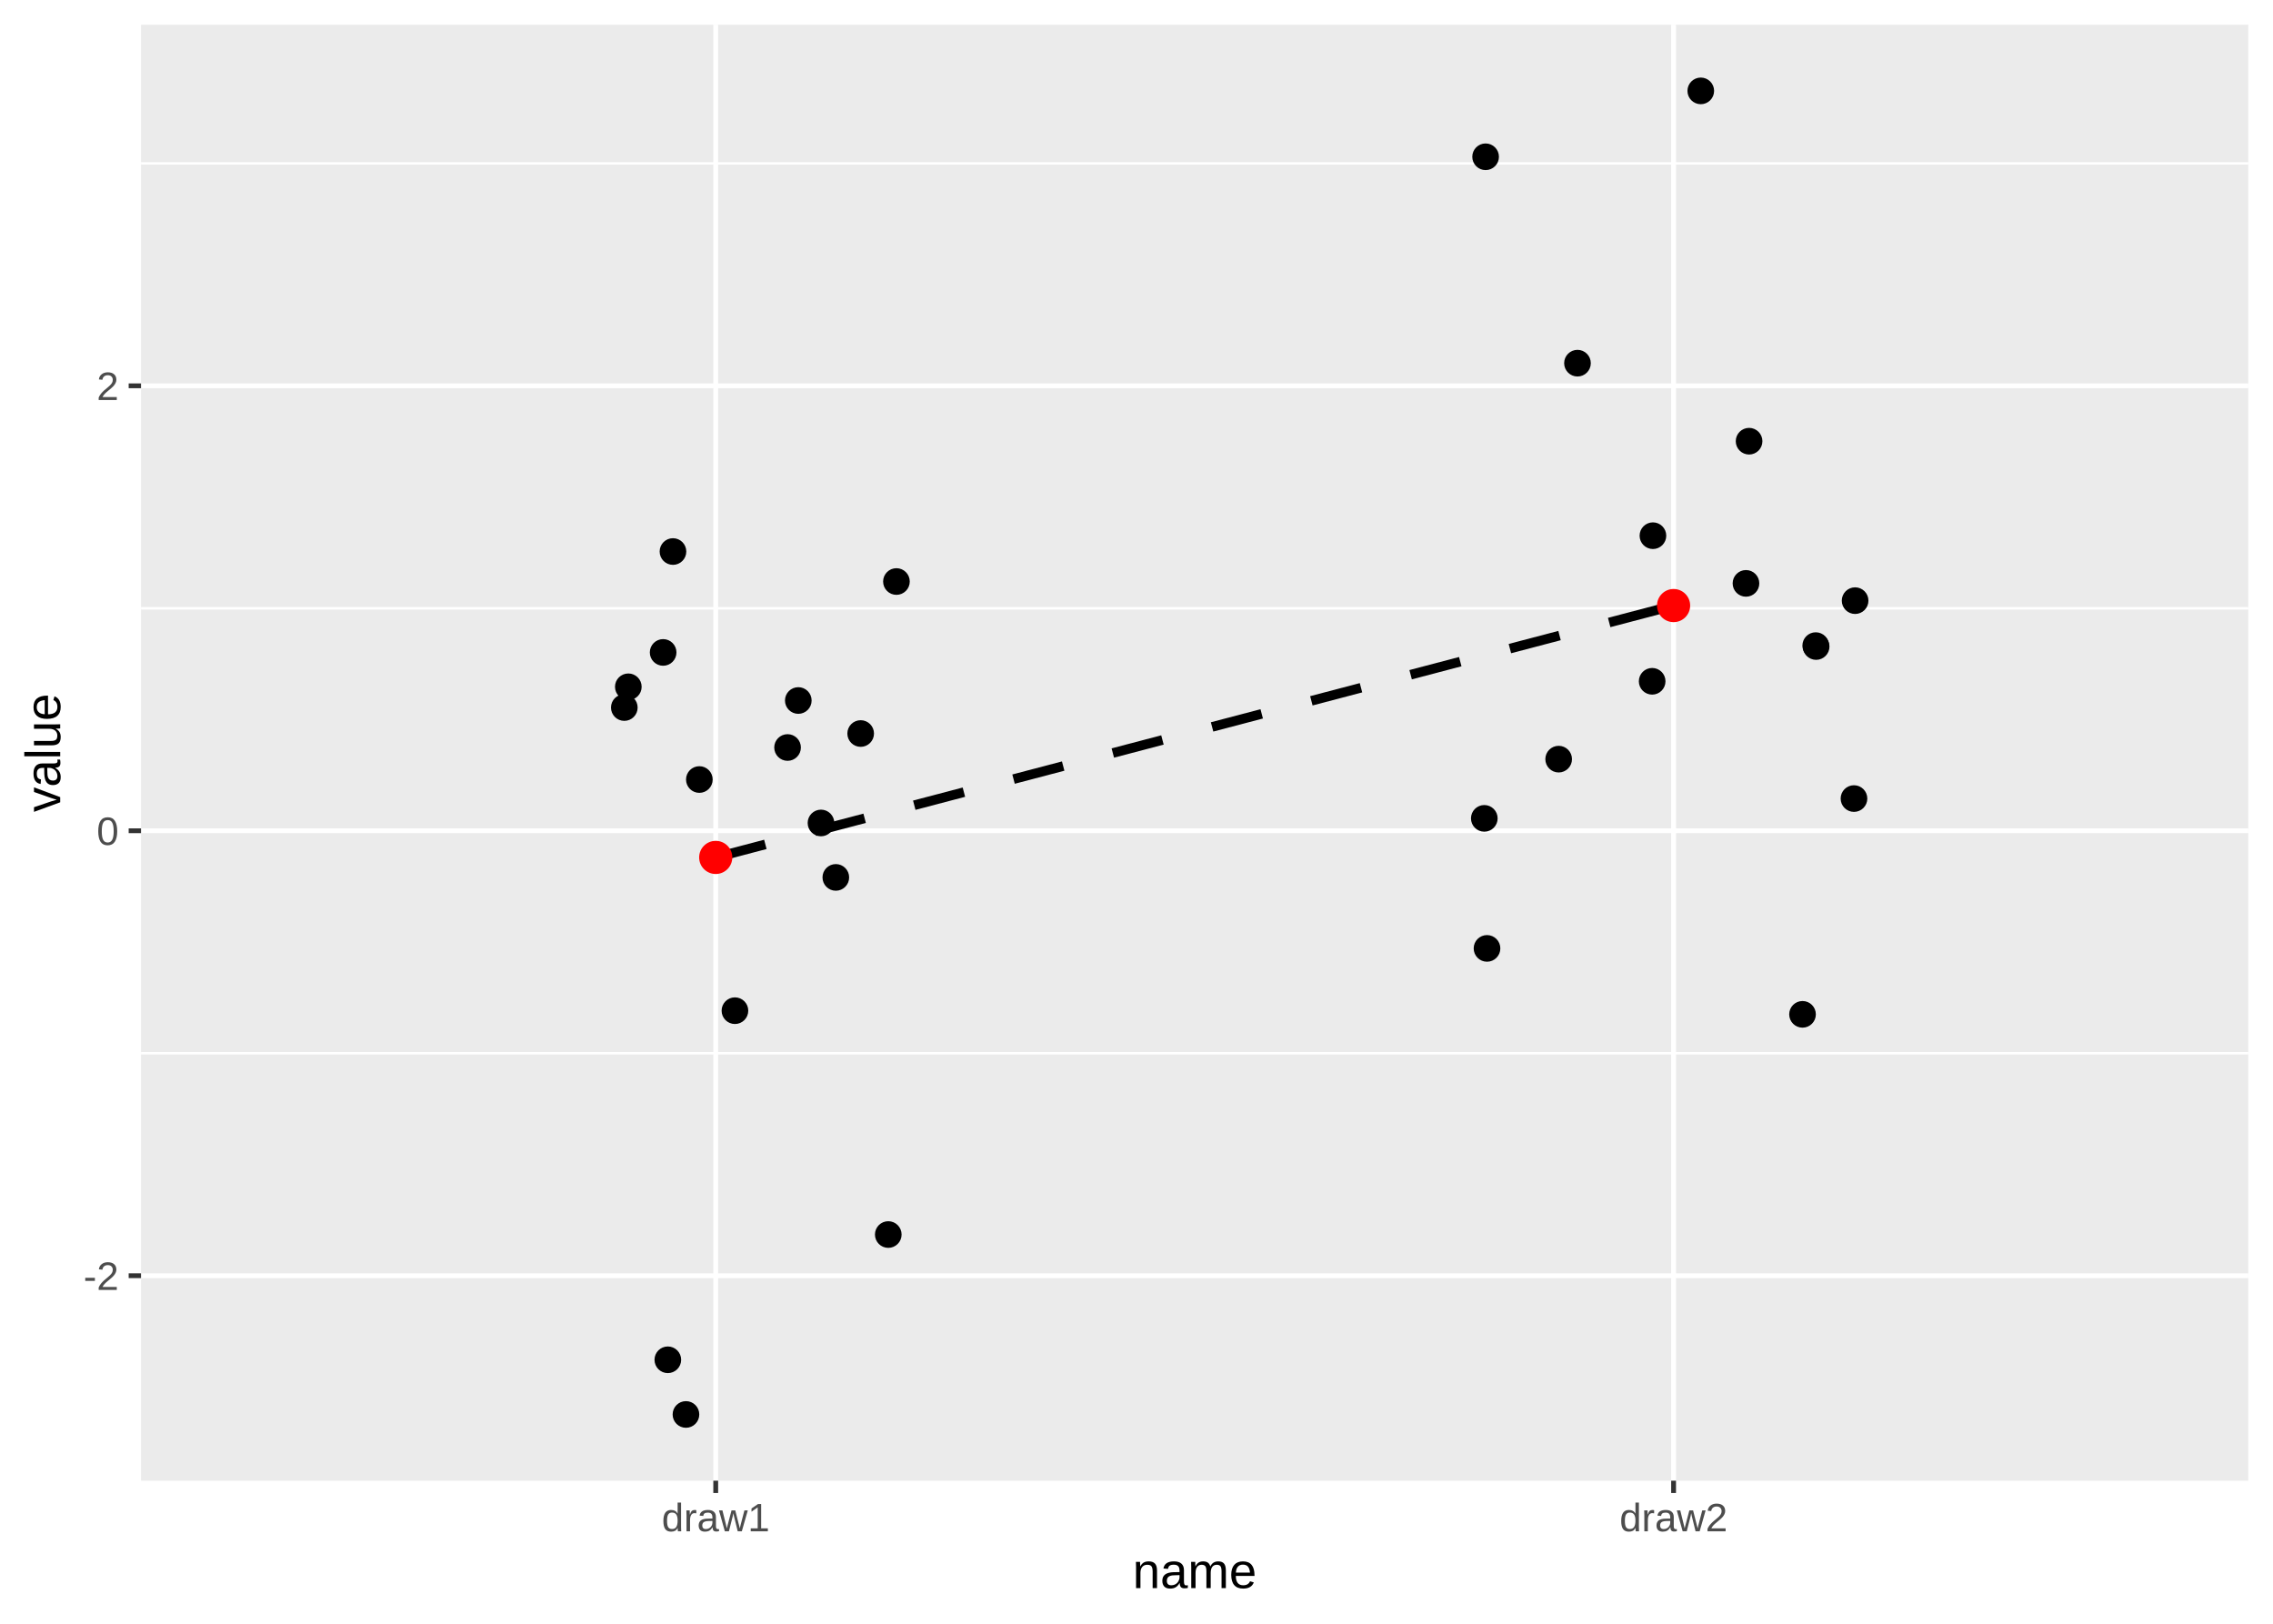
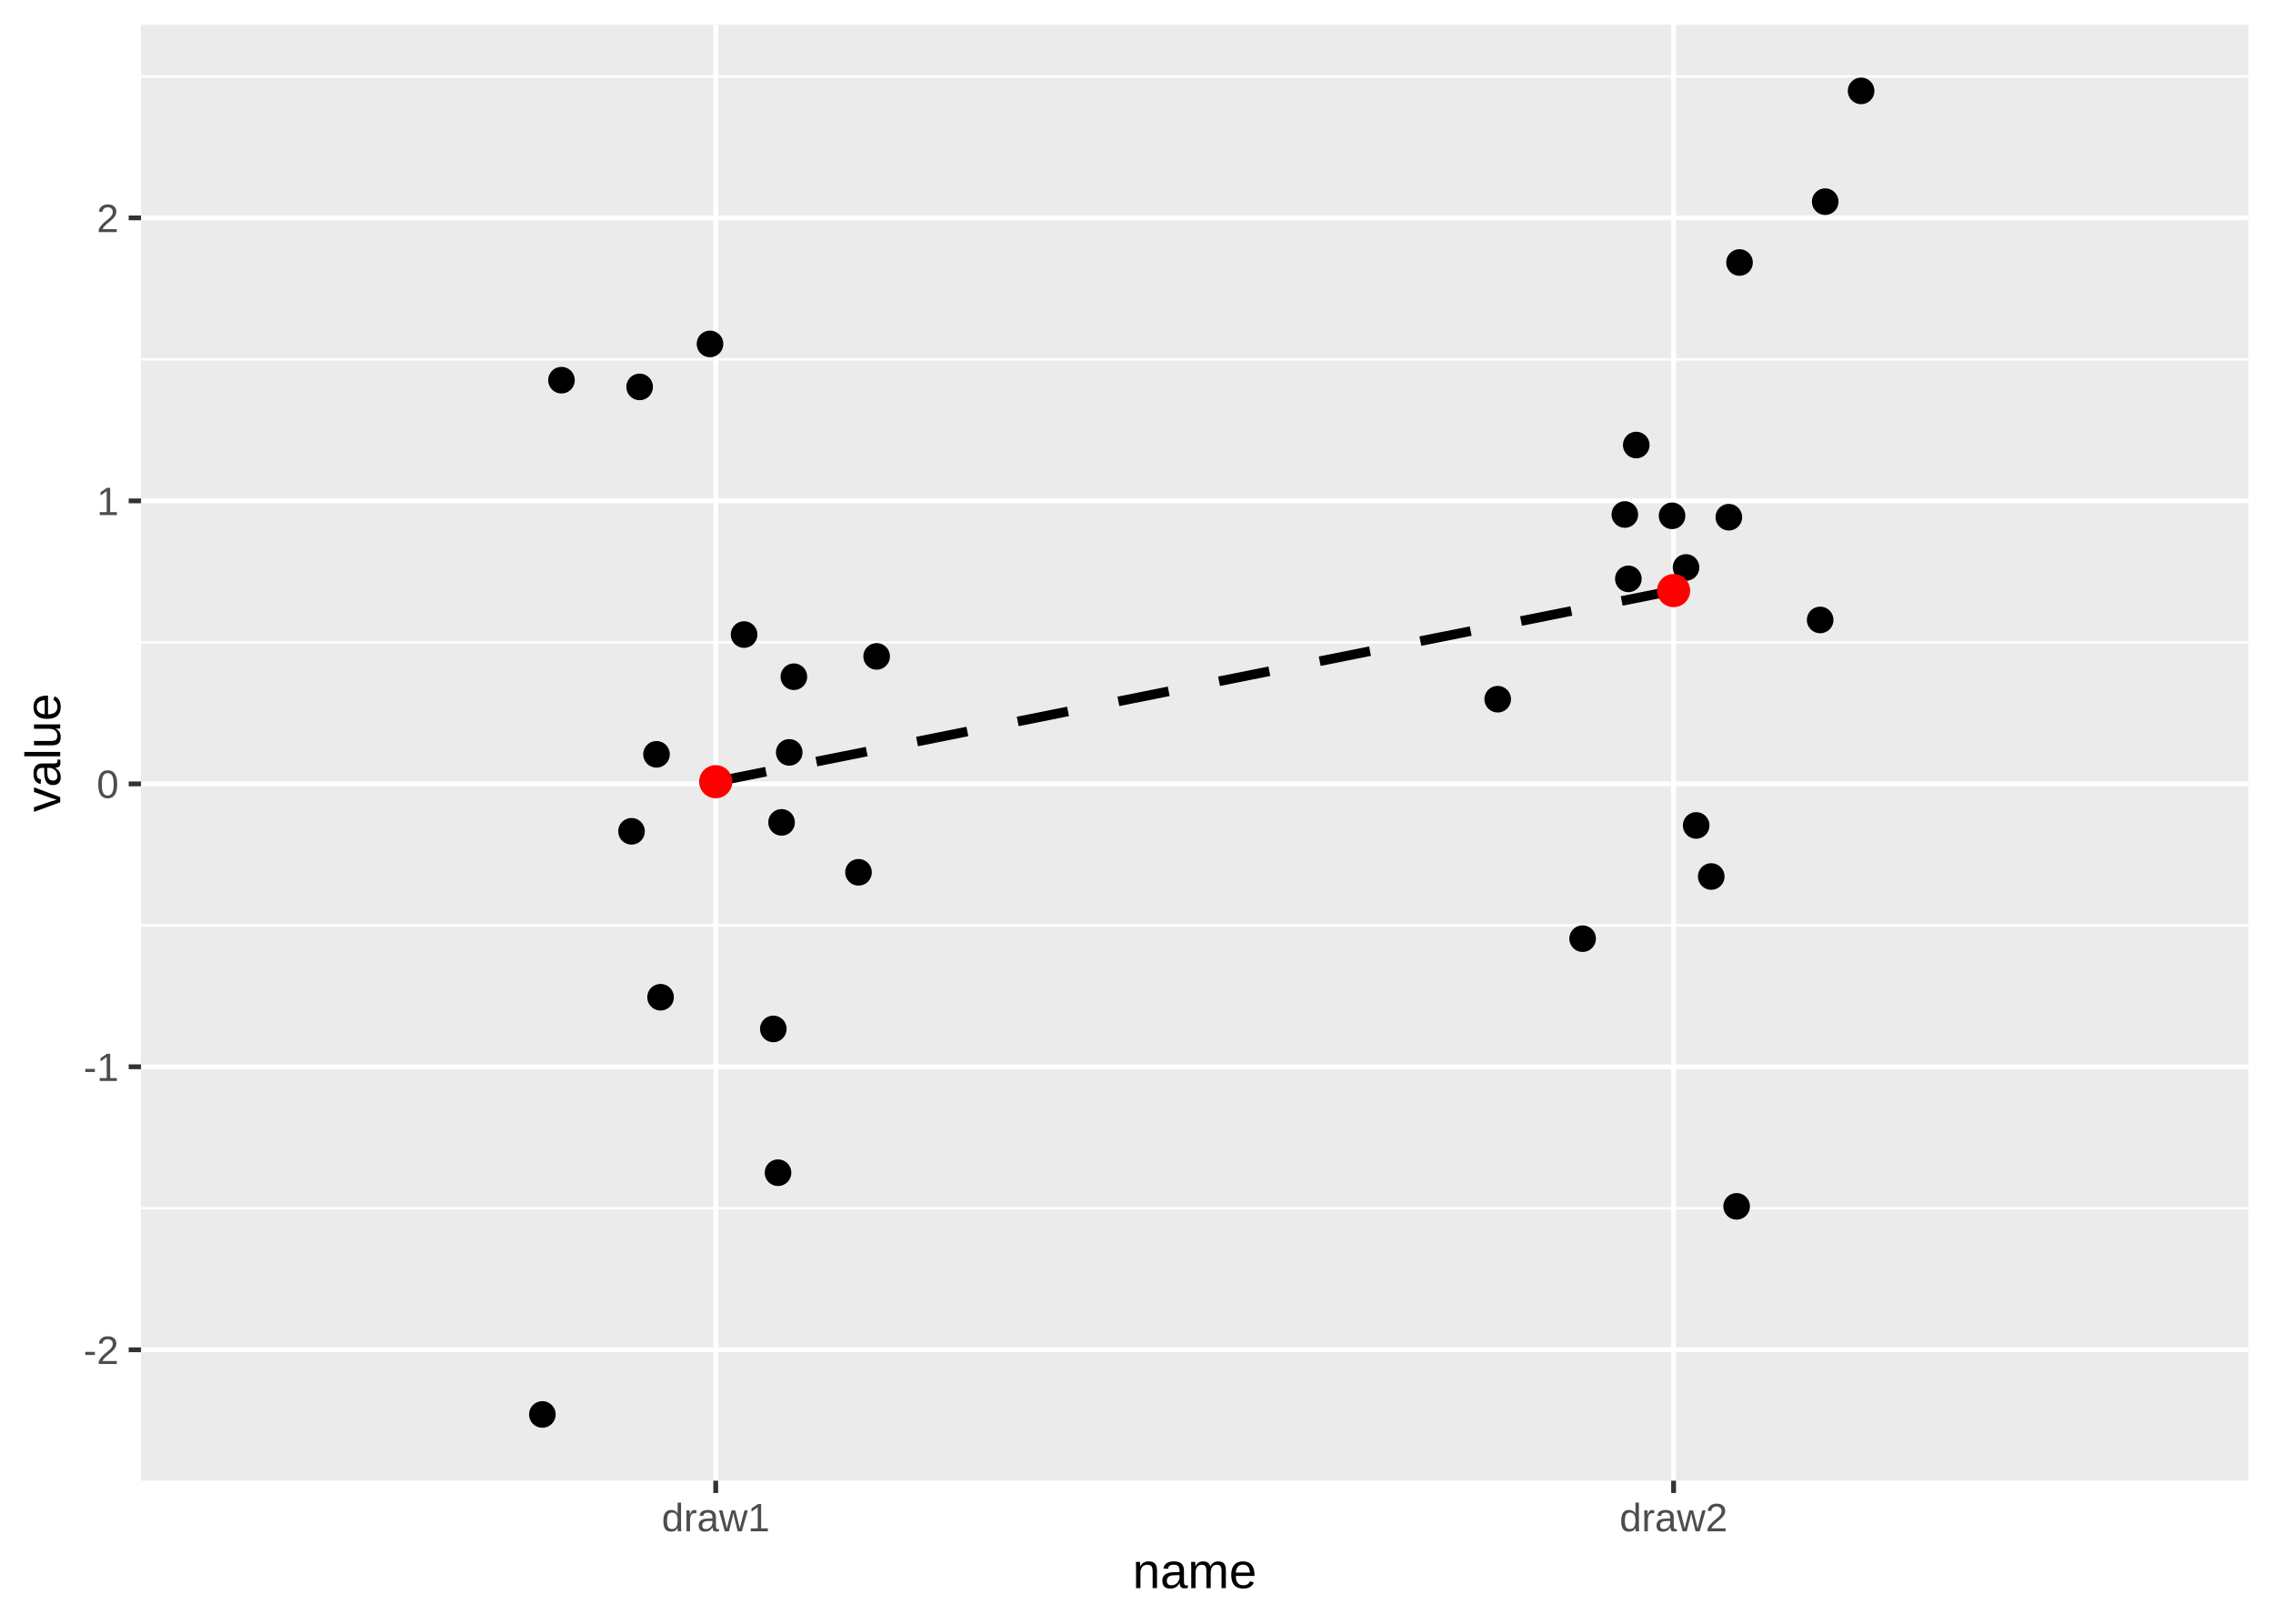
<svg xmlns="http://www.w3.org/2000/svg" viewBox="0 0 504.00 360.00">
  <defs>
    <style type="text/css">
    line, polyline, polygon, path, rect, circle {
      fill: none;
      stroke: #000000;
      stroke-linecap: round;
      stroke-linejoin: round;
      stroke-miterlimit: 10.00;
    }
  </style>
  </defs>
  <rect width="100%" height="100%" style="stroke: none; fill: #FFFFFF;" />
  <rect x="0.00" y="0.00" width="504.00" height="360.00" style="stroke-width: 1.07; stroke: #FFFFFF; fill: #FFFFFF;" />
  <defs>
    <clipPath id="cpMzEuMjd8NDk4LjUyfDMyOC4yOHw1LjQ4">
      <rect x="31.27" y="5.48" width="467.25" height="322.80" />
    </clipPath>
  </defs>
  <rect x="31.27" y="5.48" width="467.25" height="322.80" style="stroke-width: 1.07; stroke: none; fill: #EBEBEB;" clip-path="url(#cpMzEuMjd8NDk4LjUyfDMyOC4yOHw1LjQ4)" />
-   <polyline points="31.27,233.52 498.52,233.52 " style="stroke-width: 0.53; stroke: #FFFFFF; stroke-linecap: butt;" clip-path="url(#cpMzEuMjd8NDk4LjUyfDMyOC4yOHw1LjQ4)" />
-   <polyline points="31.27,134.87 498.52,134.87 " style="stroke-width: 0.53; stroke: #FFFFFF; stroke-linecap: butt;" clip-path="url(#cpMzEuMjd8NDk4LjUyfDMyOC4yOHw1LjQ4)" />
-   <polyline points="31.27,36.22 498.52,36.22 " style="stroke-width: 0.53; stroke: #FFFFFF; stroke-linecap: butt;" clip-path="url(#cpMzEuMjd8NDk4LjUyfDMyOC4yOHw1LjQ4)" />
-   <polyline points="31.27,282.84 498.52,282.84 " style="stroke-width: 1.07; stroke: #FFFFFF; stroke-linecap: butt;" clip-path="url(#cpMzEuMjd8NDk4LjUyfDMyOC4yOHw1LjQ4)" />
-   <polyline points="31.27,184.19 498.52,184.19 " style="stroke-width: 1.07; stroke: #FFFFFF; stroke-linecap: butt;" clip-path="url(#cpMzEuMjd8NDk4LjUyfDMyOC4yOHw1LjQ4)" />
-   <polyline points="31.27,85.54 498.52,85.54 " style="stroke-width: 1.07; stroke: #FFFFFF; stroke-linecap: butt;" clip-path="url(#cpMzEuMjd8NDk4LjUyfDMyOC4yOHw1LjQ4)" />
+   <polyline points="31.27,267.89 498.52,267.89 " style="stroke-width: 0.53; stroke: #FFFFFF; stroke-linecap: butt;" clip-path="url(#cpMzEuMjd8NDk4LjUyfDMyOC4yOHw1LjQ4)" />
+   <polyline points="31.27,205.15 498.52,205.15 " style="stroke-width: 0.53; stroke: #FFFFFF; stroke-linecap: butt;" clip-path="url(#cpMzEuMjd8NDk4LjUyfDMyOC4yOHw1LjQ4)" />
+   <polyline points="31.27,142.42 498.52,142.42 " style="stroke-width: 0.53; stroke: #FFFFFF; stroke-linecap: butt;" clip-path="url(#cpMzEuMjd8NDk4LjUyfDMyOC4yOHw1LjQ4)" />
+   <polyline points="31.27,79.68 498.52,79.68 " style="stroke-width: 0.53; stroke: #FFFFFF; stroke-linecap: butt;" clip-path="url(#cpMzEuMjd8NDk4LjUyfDMyOC4yOHw1LjQ4)" />
+   <polyline points="31.27,16.94 498.52,16.94 " style="stroke-width: 0.53; stroke: #FFFFFF; stroke-linecap: butt;" clip-path="url(#cpMzEuMjd8NDk4LjUyfDMyOC4yOHw1LjQ4)" />
+   <polyline points="31.27,299.26 498.52,299.26 " style="stroke-width: 1.07; stroke: #FFFFFF; stroke-linecap: butt;" clip-path="url(#cpMzEuMjd8NDk4LjUyfDMyOC4yOHw1LjQ4)" />
+   <polyline points="31.27,236.52 498.52,236.52 " style="stroke-width: 1.07; stroke: #FFFFFF; stroke-linecap: butt;" clip-path="url(#cpMzEuMjd8NDk4LjUyfDMyOC4yOHw1LjQ4)" />
+   <polyline points="31.27,173.79 498.52,173.79 " style="stroke-width: 1.07; stroke: #FFFFFF; stroke-linecap: butt;" clip-path="url(#cpMzEuMjd8NDk4LjUyfDMyOC4yOHw1LjQ4)" />
+   <polyline points="31.27,111.05 498.52,111.05 " style="stroke-width: 1.07; stroke: #FFFFFF; stroke-linecap: butt;" clip-path="url(#cpMzEuMjd8NDk4LjUyfDMyOC4yOHw1LjQ4)" />
+   <polyline points="31.27,48.31 498.52,48.31 " style="stroke-width: 1.07; stroke: #FFFFFF; stroke-linecap: butt;" clip-path="url(#cpMzEuMjd8NDk4LjUyfDMyOC4yOHw1LjQ4)" />
  <polyline points="158.70,328.28 158.70,5.48 " style="stroke-width: 1.07; stroke: #FFFFFF; stroke-linecap: butt;" clip-path="url(#cpMzEuMjd8NDk4LjUyfDMyOC4yOHw1LjQ4)" />
  <polyline points="371.09,328.28 371.09,5.48 " style="stroke-width: 1.07; stroke: #FFFFFF; stroke-linecap: butt;" clip-path="url(#cpMzEuMjd8NDk4LjUyfDMyOC4yOHw1LjQ4)" />
-   <circle cx="177.01" cy="155.31" r="1.95pt" style="stroke-width: 0.71; fill: #000000;" clip-path="url(#cpMzEuMjd8NDk4LjUyfDMyOC4yOHw1LjQ4)" />
-   <circle cx="349.78" cy="80.52" r="1.95pt" style="stroke-width: 0.71; fill: #000000;" clip-path="url(#cpMzEuMjd8NDk4LjUyfDMyOC4yOHw1LjQ4)" />
-   <circle cx="138.43" cy="156.87" r="1.95pt" style="stroke-width: 0.71; fill: #000000;" clip-path="url(#cpMzEuMjd8NDk4LjUyfDMyOC4yOHw1LjQ4)" />
-   <circle cx="329.12" cy="181.44" r="1.95pt" style="stroke-width: 0.71; fill: #000000;" clip-path="url(#cpMzEuMjd8NDk4LjUyfDMyOC4yOHw1LjQ4)" />
-   <circle cx="147.04" cy="144.65" r="1.95pt" style="stroke-width: 0.71; fill: #000000;" clip-path="url(#cpMzEuMjd8NDk4LjUyfDMyOC4yOHw1LjQ4)" />
-   <circle cx="329.72" cy="210.27" r="1.95pt" style="stroke-width: 0.71; fill: #000000;" clip-path="url(#cpMzEuMjd8NDk4LjUyfDMyOC4yOHw1LjQ4)" />
-   <circle cx="185.33" cy="194.53" r="1.95pt" style="stroke-width: 0.71; fill: #000000;" clip-path="url(#cpMzEuMjd8NDk4LjUyfDMyOC4yOHw1LjQ4)" />
-   <circle cx="366.51" cy="118.77" r="1.95pt" style="stroke-width: 0.71; fill: #000000;" clip-path="url(#cpMzEuMjd8NDk4LjUyfDMyOC4yOHw1LjQ4)" />
-   <circle cx="190.84" cy="162.63" r="1.95pt" style="stroke-width: 0.71; fill: #000000;" clip-path="url(#cpMzEuMjd8NDk4LjUyfDMyOC4yOHw1LjQ4)" />
-   <circle cx="411.34" cy="133.17" r="1.95pt" style="stroke-width: 0.71; fill: #000000;" clip-path="url(#cpMzEuMjd8NDk4LjUyfDMyOC4yOHw1LjQ4)" />
-   <circle cx="149.22" cy="122.28" r="1.95pt" style="stroke-width: 0.71; fill: #000000;" clip-path="url(#cpMzEuMjd8NDk4LjUyfDMyOC4yOHw1LjQ4)" />
-   <circle cx="387.83" cy="97.82" r="1.95pt" style="stroke-width: 0.71; fill: #000000;" clip-path="url(#cpMzEuMjd8NDk4LjUyfDMyOC4yOHw1LjQ4)" />
-   <circle cx="152.10" cy="313.60" r="1.95pt" style="stroke-width: 0.71; fill: #000000;" clip-path="url(#cpMzEuMjd8NDk4LjUyfDMyOC4yOHw1LjQ4)" />
-   <circle cx="387.14" cy="129.34" r="1.95pt" style="stroke-width: 0.71; fill: #000000;" clip-path="url(#cpMzEuMjd8NDk4LjUyfDMyOC4yOHw1LjQ4)" />
-   <circle cx="196.96" cy="273.71" r="1.95pt" style="stroke-width: 0.71; fill: #000000;" clip-path="url(#cpMzEuMjd8NDk4LjUyfDMyOC4yOHw1LjQ4)" />
-   <circle cx="402.70" cy="143.34" r="1.95pt" style="stroke-width: 0.71; fill: #000000;" clip-path="url(#cpMzEuMjd8NDk4LjUyfDMyOC4yOHw1LjQ4)" />
-   <circle cx="162.96" cy="224.08" r="1.95pt" style="stroke-width: 0.71; fill: #000000;" clip-path="url(#cpMzEuMjd8NDk4LjUyfDMyOC4yOHw1LjQ4)" />
-   <circle cx="402.61" cy="143.14" r="1.95pt" style="stroke-width: 0.71; fill: #000000;" clip-path="url(#cpMzEuMjd8NDk4LjUyfDMyOC4yOHw1LjQ4)" />
-   <circle cx="198.77" cy="128.93" r="1.95pt" style="stroke-width: 0.71; fill: #000000;" clip-path="url(#cpMzEuMjd8NDk4LjUyfDMyOC4yOHw1LjQ4)" />
-   <circle cx="411.09" cy="177.05" r="1.95pt" style="stroke-width: 0.71; fill: #000000;" clip-path="url(#cpMzEuMjd8NDk4LjUyfDMyOC4yOHw1LjQ4)" />
-   <circle cx="174.63" cy="165.73" r="1.95pt" style="stroke-width: 0.71; fill: #000000;" clip-path="url(#cpMzEuMjd8NDk4LjUyfDMyOC4yOHw1LjQ4)" />
-   <circle cx="366.34" cy="151.05" r="1.95pt" style="stroke-width: 0.71; fill: #000000;" clip-path="url(#cpMzEuMjd8NDk4LjUyfDMyOC4yOHw1LjQ4)" />
-   <circle cx="139.32" cy="152.27" r="1.95pt" style="stroke-width: 0.71; fill: #000000;" clip-path="url(#cpMzEuMjd8NDk4LjUyfDMyOC4yOHw1LjQ4)" />
-   <circle cx="399.68" cy="224.89" r="1.95pt" style="stroke-width: 0.71; fill: #000000;" clip-path="url(#cpMzEuMjd8NDk4LjUyfDMyOC4yOHw1LjQ4)" />
-   <circle cx="182.04" cy="182.46" r="1.95pt" style="stroke-width: 0.71; fill: #000000;" clip-path="url(#cpMzEuMjd8NDk4LjUyfDMyOC4yOHw1LjQ4)" />
-   <circle cx="329.41" cy="34.76" r="1.95pt" style="stroke-width: 0.71; fill: #000000;" clip-path="url(#cpMzEuMjd8NDk4LjUyfDMyOC4yOHw1LjQ4)" />
-   <circle cx="148.08" cy="301.48" r="1.95pt" style="stroke-width: 0.71; fill: #000000;" clip-path="url(#cpMzEuMjd8NDk4LjUyfDMyOC4yOHw1LjQ4)" />
-   <circle cx="345.61" cy="168.31" r="1.95pt" style="stroke-width: 0.71; fill: #000000;" clip-path="url(#cpMzEuMjd8NDk4LjUyfDMyOC4yOHw1LjQ4)" />
-   <circle cx="155.07" cy="172.83" r="1.95pt" style="stroke-width: 0.71; fill: #000000;" clip-path="url(#cpMzEuMjd8NDk4LjUyfDMyOC4yOHw1LjQ4)" />
-   <circle cx="377.12" cy="20.15" r="1.95pt" style="stroke-width: 0.71; fill: #000000;" clip-path="url(#cpMzEuMjd8NDk4LjUyfDMyOC4yOHw1LjQ4)" />
-   <polyline points="158.70,190.10 371.09,134.26 " style="stroke-width: 2.13; stroke-dasharray: 11.38,11.38; stroke-linecap: butt;" clip-path="url(#cpMzEuMjd8NDk4LjUyfDMyOC4yOHw1LjQ4)" />
-   <circle cx="158.70" cy="190.10" r="2.49pt" style="stroke-width: 0.71; stroke: #FF0000; fill: #FF0000;" clip-path="url(#cpMzEuMjd8NDk4LjUyfDMyOC4yOHw1LjQ4)" />
-   <circle cx="371.09" cy="134.26" r="2.49pt" style="stroke-width: 0.71; stroke: #FF0000; fill: #FF0000;" clip-path="url(#cpMzEuMjd8NDk4LjUyfDMyOC4yOHw1LjQ4)" />
+   <circle cx="194.38" cy="145.53" r="1.95pt" style="stroke-width: 0.71; fill: #000000;" clip-path="url(#cpMzEuMjd8NDk4LjUyfDMyOC4yOHw1LjQ4)" />
+   <circle cx="383.34" cy="114.67" r="1.95pt" style="stroke-width: 0.71; fill: #000000;" clip-path="url(#cpMzEuMjd8NDk4LjUyfDMyOC4yOHw1LjQ4)" />
+   <circle cx="190.36" cy="193.40" r="1.95pt" style="stroke-width: 0.71; fill: #000000;" clip-path="url(#cpMzEuMjd8NDk4LjUyfDMyOC4yOHw1LjQ4)" />
+   <circle cx="376.10" cy="183.01" r="1.95pt" style="stroke-width: 0.71; fill: #000000;" clip-path="url(#cpMzEuMjd8NDk4LjUyfDMyOC4yOHw1LjQ4)" />
+   <circle cx="120.26" cy="313.60" r="1.95pt" style="stroke-width: 0.71; fill: #000000;" clip-path="url(#cpMzEuMjd8NDk4LjUyfDMyOC4yOHw1LjQ4)" />
+   <circle cx="404.71" cy="44.71" r="1.95pt" style="stroke-width: 0.71; fill: #000000;" clip-path="url(#cpMzEuMjd8NDk4LjUyfDMyOC4yOHw1LjQ4)" />
+   <circle cx="173.30" cy="182.33" r="1.95pt" style="stroke-width: 0.71; fill: #000000;" clip-path="url(#cpMzEuMjd8NDk4LjUyfDMyOC4yOHw1LjQ4)" />
+   <circle cx="385.07" cy="267.46" r="1.95pt" style="stroke-width: 0.71; fill: #000000;" clip-path="url(#cpMzEuMjd8NDk4LjUyfDMyOC4yOHw1LjQ4)" />
+   <circle cx="157.43" cy="76.25" r="1.95pt" style="stroke-width: 0.71; fill: #000000;" clip-path="url(#cpMzEuMjd8NDk4LjUyfDMyOC4yOHw1LjQ4)" />
+   <circle cx="403.59" cy="137.45" r="1.95pt" style="stroke-width: 0.71; fill: #000000;" clip-path="url(#cpMzEuMjd8NDk4LjUyfDMyOC4yOHw1LjQ4)" />
+   <circle cx="171.47" cy="228.12" r="1.95pt" style="stroke-width: 0.71; fill: #000000;" clip-path="url(#cpMzEuMjd8NDk4LjUyfDMyOC4yOHw1LjQ4)" />
+   <circle cx="370.75" cy="114.36" r="1.95pt" style="stroke-width: 0.71; fill: #000000;" clip-path="url(#cpMzEuMjd8NDk4LjUyfDMyOC4yOHw1LjQ4)" />
+   <circle cx="140.03" cy="184.31" r="1.95pt" style="stroke-width: 0.71; fill: #000000;" clip-path="url(#cpMzEuMjd8NDk4LjUyfDMyOC4yOHw1LjQ4)" />
+   <circle cx="379.44" cy="194.33" r="1.95pt" style="stroke-width: 0.71; fill: #000000;" clip-path="url(#cpMzEuMjd8NDk4LjUyfDMyOC4yOHw1LjQ4)" />
+   <circle cx="164.99" cy="140.69" r="1.95pt" style="stroke-width: 0.71; fill: #000000;" clip-path="url(#cpMzEuMjd8NDk4LjUyfDMyOC4yOHw1LjQ4)" />
+   <circle cx="350.92" cy="208.11" r="1.95pt" style="stroke-width: 0.71; fill: #000000;" clip-path="url(#cpMzEuMjd8NDk4LjUyfDMyOC4yOHw1LjQ4)" />
+   <circle cx="176.03" cy="150.04" r="1.95pt" style="stroke-width: 0.71; fill: #000000;" clip-path="url(#cpMzEuMjd8NDk4LjUyfDMyOC4yOHw1LjQ4)" />
+   <circle cx="385.71" cy="58.20" r="1.95pt" style="stroke-width: 0.71; fill: #000000;" clip-path="url(#cpMzEuMjd8NDk4LjUyfDMyOC4yOHw1LjQ4)" />
+   <circle cx="124.50" cy="84.29" r="1.95pt" style="stroke-width: 0.71; fill: #000000;" clip-path="url(#cpMzEuMjd8NDk4LjUyfDMyOC4yOHw1LjQ4)" />
+   <circle cx="360.28" cy="114.07" r="1.95pt" style="stroke-width: 0.71; fill: #000000;" clip-path="url(#cpMzEuMjd8NDk4LjUyfDMyOC4yOHw1LjQ4)" />
+   <circle cx="146.47" cy="221.10" r="1.95pt" style="stroke-width: 0.71; fill: #000000;" clip-path="url(#cpMzEuMjd8NDk4LjUyfDMyOC4yOHw1LjQ4)" />
+   <circle cx="332.09" cy="155.02" r="1.95pt" style="stroke-width: 0.71; fill: #000000;" clip-path="url(#cpMzEuMjd8NDk4LjUyfDMyOC4yOHw1LjQ4)" />
+   <circle cx="145.57" cy="167.24" r="1.95pt" style="stroke-width: 0.71; fill: #000000;" clip-path="url(#cpMzEuMjd8NDk4LjUyfDMyOC4yOHw1LjQ4)" />
+   <circle cx="361.06" cy="128.34" r="1.95pt" style="stroke-width: 0.71; fill: #000000;" clip-path="url(#cpMzEuMjd8NDk4LjUyfDMyOC4yOHw1LjQ4)" />
+   <circle cx="141.83" cy="85.78" r="1.95pt" style="stroke-width: 0.71; fill: #000000;" clip-path="url(#cpMzEuMjd8NDk4LjUyfDMyOC4yOHw1LjQ4)" />
+   <circle cx="373.85" cy="125.81" r="1.95pt" style="stroke-width: 0.71; fill: #000000;" clip-path="url(#cpMzEuMjd8NDk4LjUyfDMyOC4yOHw1LjQ4)" />
+   <circle cx="172.51" cy="260.00" r="1.95pt" style="stroke-width: 0.71; fill: #000000;" clip-path="url(#cpMzEuMjd8NDk4LjUyfDMyOC4yOHw1LjQ4)" />
+   <circle cx="362.81" cy="98.67" r="1.95pt" style="stroke-width: 0.71; fill: #000000;" clip-path="url(#cpMzEuMjd8NDk4LjUyfDMyOC4yOHw1LjQ4)" />
+   <circle cx="175.00" cy="166.81" r="1.95pt" style="stroke-width: 0.71; fill: #000000;" clip-path="url(#cpMzEuMjd8NDk4LjUyfDMyOC4yOHw1LjQ4)" />
+   <circle cx="412.67" cy="20.15" r="1.95pt" style="stroke-width: 0.71; fill: #000000;" clip-path="url(#cpMzEuMjd8NDk4LjUyfDMyOC4yOHw1LjQ4)" />
+   <polyline points="158.70,173.31 371.09,130.94 " style="stroke-width: 2.13; stroke-dasharray: 11.38,11.38; stroke-linecap: butt;" clip-path="url(#cpMzEuMjd8NDk4LjUyfDMyOC4yOHw1LjQ4)" />
+   <circle cx="158.70" cy="173.31" r="2.49pt" style="stroke-width: 0.71; stroke: #FF0000; fill: #FF0000;" clip-path="url(#cpMzEuMjd8NDk4LjUyfDMyOC4yOHw1LjQ4)" />
+   <circle cx="371.09" cy="130.94" r="2.49pt" style="stroke-width: 0.71; stroke: #FF0000; fill: #FF0000;" clip-path="url(#cpMzEuMjd8NDk4LjUyfDMyOC4yOHw1LjQ4)" />
  <defs>
    <clipPath id="cpMC4wMHw1MDQuMDB8MzYwLjAwfDAuMDA=">
      <rect x="0.00" y="0.00" width="504.00" height="360.00" />
    </clipPath>
  </defs>
  <g clip-path="url(#cpMC4wMHw1MDQuMDB8MzYwLjAwfDAuMDA=)">
-     <text x="18.51" y="285.99" style="font-size: 8.80px; fill: #4D4D4D; font-family: Arial;" textLength="7.82px" lengthAdjust="spacingAndGlyphs">-2</text>
+     <text x="18.51" y="302.41" style="font-size: 8.80px; fill: #4D4D4D; font-family: Arial;" textLength="7.82px" lengthAdjust="spacingAndGlyphs">-2</text>
  </g>
  <g clip-path="url(#cpMC4wMHw1MDQuMDB8MzYwLjAwfDAuMDA=)">
-     <text x="21.44" y="187.34" style="font-size: 8.80px; fill: #4D4D4D; font-family: Arial;" textLength="4.89px" lengthAdjust="spacingAndGlyphs">0</text>
+     <text x="18.51" y="239.67" style="font-size: 8.80px; fill: #4D4D4D; font-family: Arial;" textLength="7.82px" lengthAdjust="spacingAndGlyphs">-1</text>
  </g>
  <g clip-path="url(#cpMC4wMHw1MDQuMDB8MzYwLjAwfDAuMDA=)">
-     <text x="21.44" y="88.69" style="font-size: 8.80px; fill: #4D4D4D; font-family: Arial;" textLength="4.89px" lengthAdjust="spacingAndGlyphs">2</text>
+     <text x="21.44" y="176.93" style="font-size: 8.80px; fill: #4D4D4D; font-family: Arial;" textLength="4.89px" lengthAdjust="spacingAndGlyphs">0</text>
  </g>
-   <polyline points="28.53,282.84 31.27,282.84 " style="stroke-width: 1.07; stroke: #333333; stroke-linecap: butt;" clip-path="url(#cpMC4wMHw1MDQuMDB8MzYwLjAwfDAuMDA=)" />
-   <polyline points="28.53,184.19 31.27,184.19 " style="stroke-width: 1.07; stroke: #333333; stroke-linecap: butt;" clip-path="url(#cpMC4wMHw1MDQuMDB8MzYwLjAwfDAuMDA=)" />
-   <polyline points="28.53,85.54 31.27,85.54 " style="stroke-width: 1.07; stroke: #333333; stroke-linecap: butt;" clip-path="url(#cpMC4wMHw1MDQuMDB8MzYwLjAwfDAuMDA=)" />
+   <g clip-path="url(#cpMC4wMHw1MDQuMDB8MzYwLjAwfDAuMDA=)">
+     <text x="21.44" y="114.20" style="font-size: 8.80px; fill: #4D4D4D; font-family: Arial;" textLength="4.89px" lengthAdjust="spacingAndGlyphs">1</text>
+   </g>
+   <g clip-path="url(#cpMC4wMHw1MDQuMDB8MzYwLjAwfDAuMDA=)">
+     <text x="21.44" y="51.46" style="font-size: 8.80px; fill: #4D4D4D; font-family: Arial;" textLength="4.89px" lengthAdjust="spacingAndGlyphs">2</text>
+   </g>
+   <polyline points="28.53,299.26 31.27,299.26 " style="stroke-width: 1.07; stroke: #333333; stroke-linecap: butt;" clip-path="url(#cpMC4wMHw1MDQuMDB8MzYwLjAwfDAuMDA=)" />
+   <polyline points="28.53,236.52 31.27,236.52 " style="stroke-width: 1.07; stroke: #333333; stroke-linecap: butt;" clip-path="url(#cpMC4wMHw1MDQuMDB8MzYwLjAwfDAuMDA=)" />
+   <polyline points="28.53,173.79 31.27,173.79 " style="stroke-width: 1.07; stroke: #333333; stroke-linecap: butt;" clip-path="url(#cpMC4wMHw1MDQuMDB8MzYwLjAwfDAuMDA=)" />
+   <polyline points="28.53,111.05 31.27,111.05 " style="stroke-width: 1.07; stroke: #333333; stroke-linecap: butt;" clip-path="url(#cpMC4wMHw1MDQuMDB8MzYwLjAwfDAuMDA=)" />
+   <polyline points="28.53,48.31 31.27,48.31 " style="stroke-width: 1.07; stroke: #333333; stroke-linecap: butt;" clip-path="url(#cpMC4wMHw1MDQuMDB8MzYwLjAwfDAuMDA=)" />
  <polyline points="158.70,331.02 158.70,328.28 " style="stroke-width: 1.07; stroke: #333333; stroke-linecap: butt;" clip-path="url(#cpMC4wMHw1MDQuMDB8MzYwLjAwfDAuMDA=)" />
  <polyline points="371.09,331.02 371.09,328.28 " style="stroke-width: 1.07; stroke: #333333; stroke-linecap: butt;" clip-path="url(#cpMC4wMHw1MDQuMDB8MzYwLjAwfDAuMDA=)" />
  <g clip-path="url(#cpMC4wMHw1MDQuMDB8MzYwLjAwfDAuMDA=)">
    <text x="146.72" y="339.51" style="font-size: 8.80px; fill: #4D4D4D; font-family: Arial;" textLength="23.97px" lengthAdjust="spacingAndGlyphs">draw1</text>
  </g>
  <g clip-path="url(#cpMC4wMHw1MDQuMDB8MzYwLjAwfDAuMDA=)">
    <text x="359.10" y="339.51" style="font-size: 8.80px; fill: #4D4D4D; font-family: Arial;" textLength="23.97px" lengthAdjust="spacingAndGlyphs">draw2</text>
  </g>
  <g clip-path="url(#cpMC4wMHw1MDQuMDB8MzYwLjAwfDAuMDA=)">
    <text x="251.14" y="352.10" style="font-size: 11.00px; font-family: Arial;" textLength="27.52px" lengthAdjust="spacingAndGlyphs">name</text>
  </g>
  <g clip-path="url(#cpMC4wMHw1MDQuMDB8MzYwLjAwfDAuMDA=)">
    <text transform="translate(13.35,180.03) rotate(-90)" style="font-size: 11.00px; font-family: Arial;" textLength="26.30px" lengthAdjust="spacingAndGlyphs">value</text>
  </g>
</svg>
